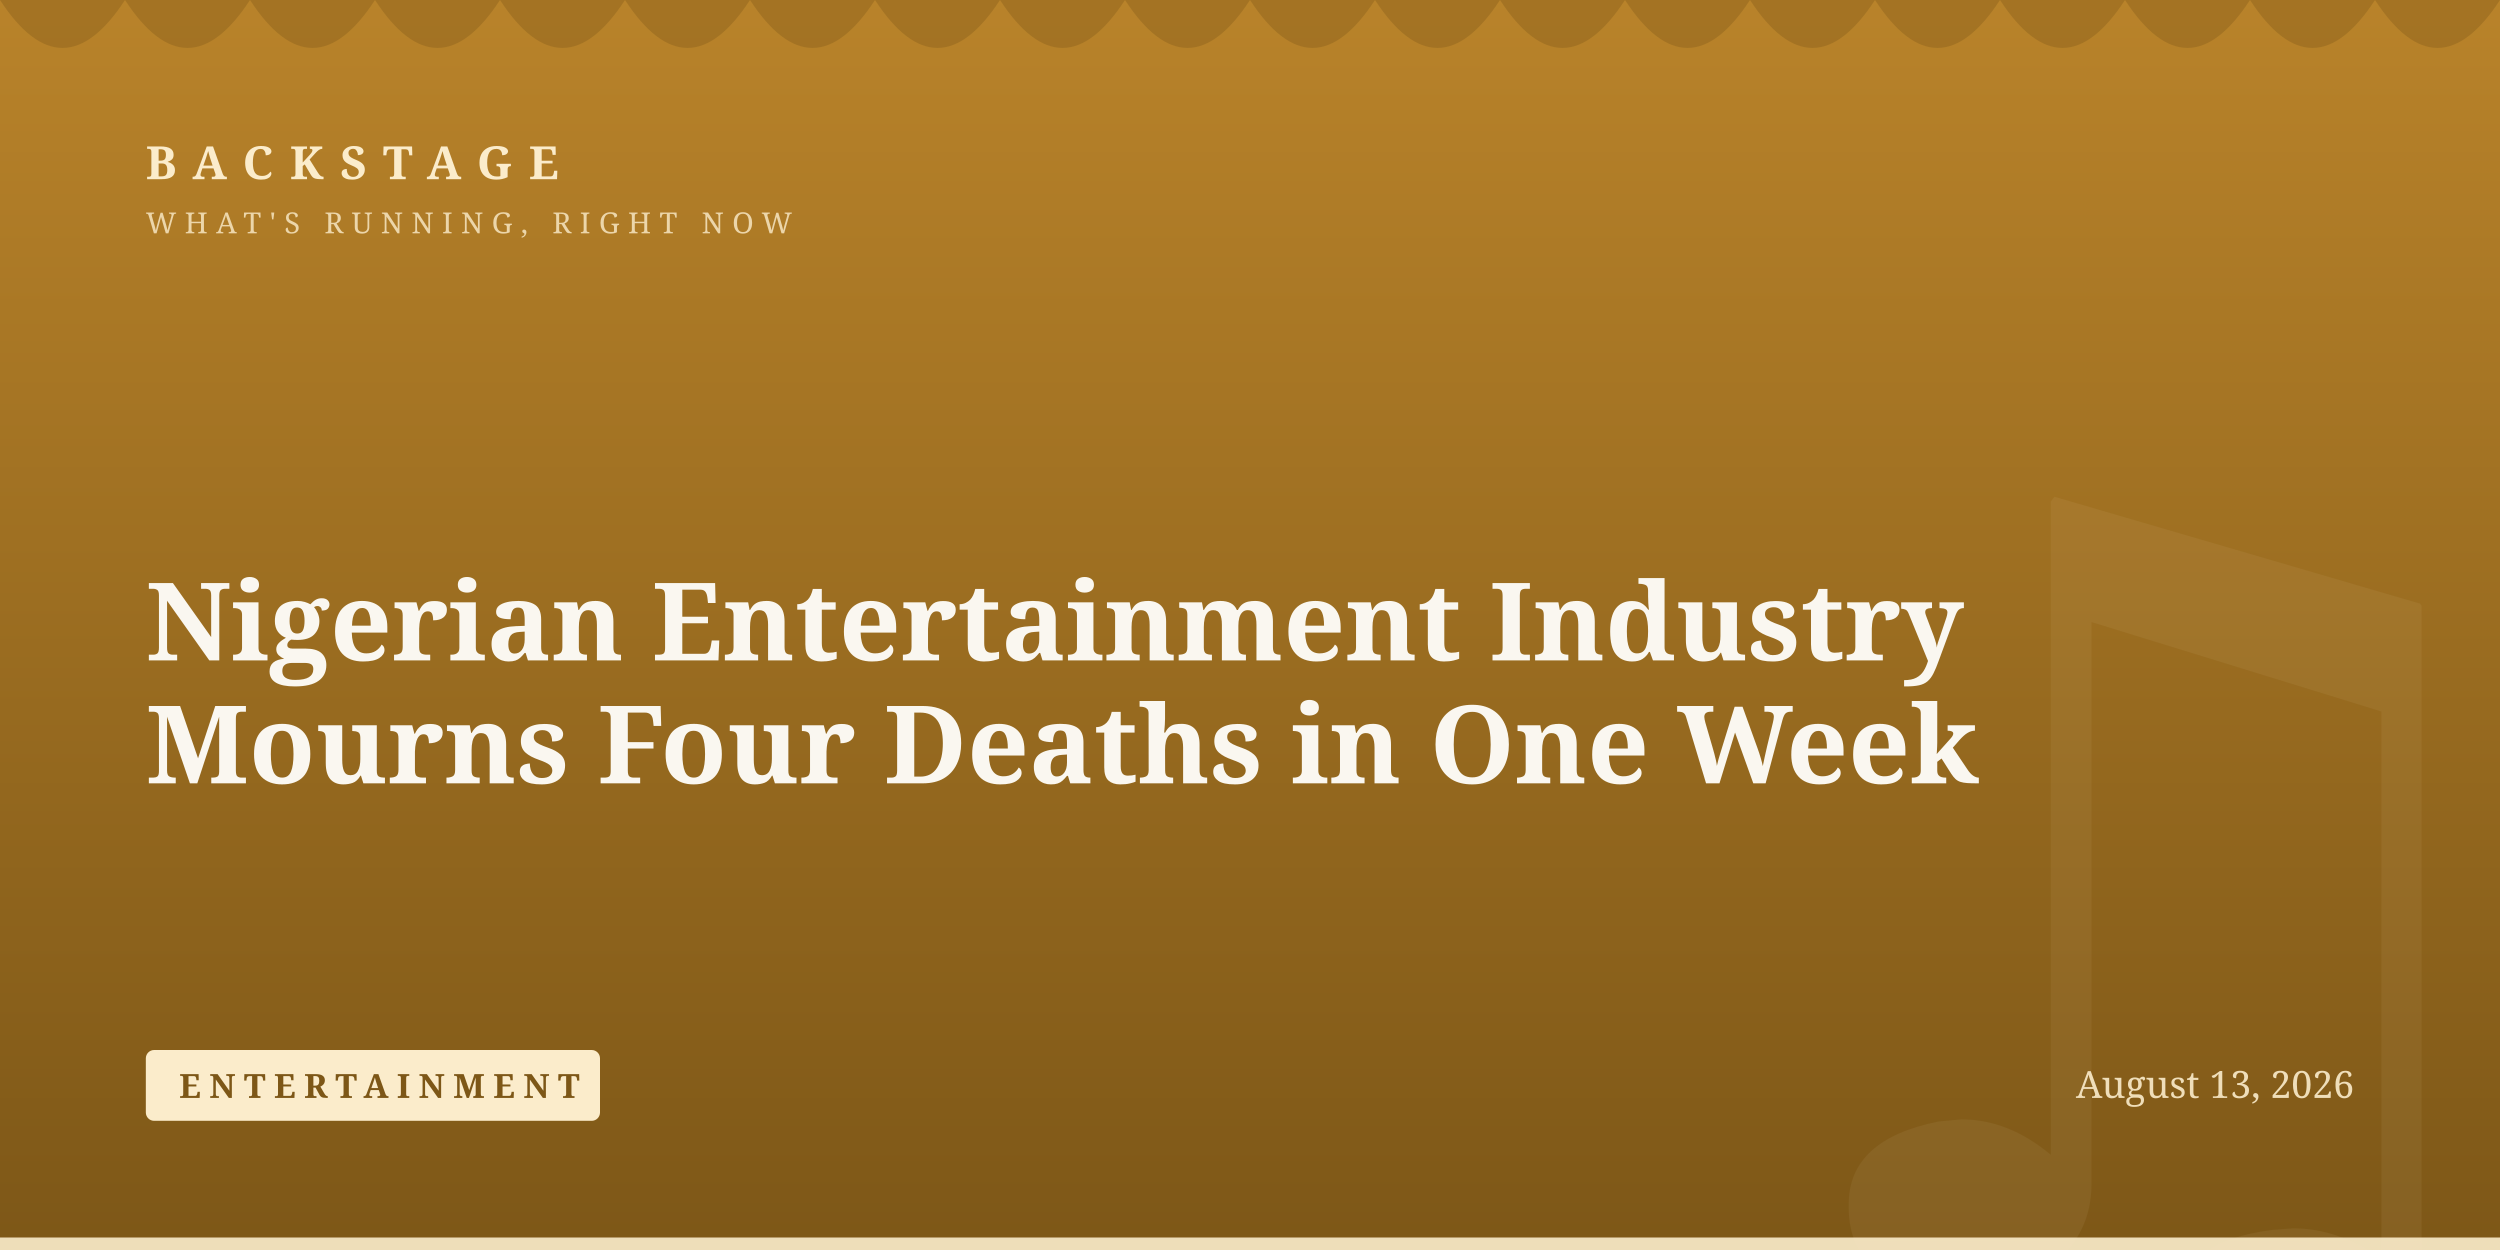
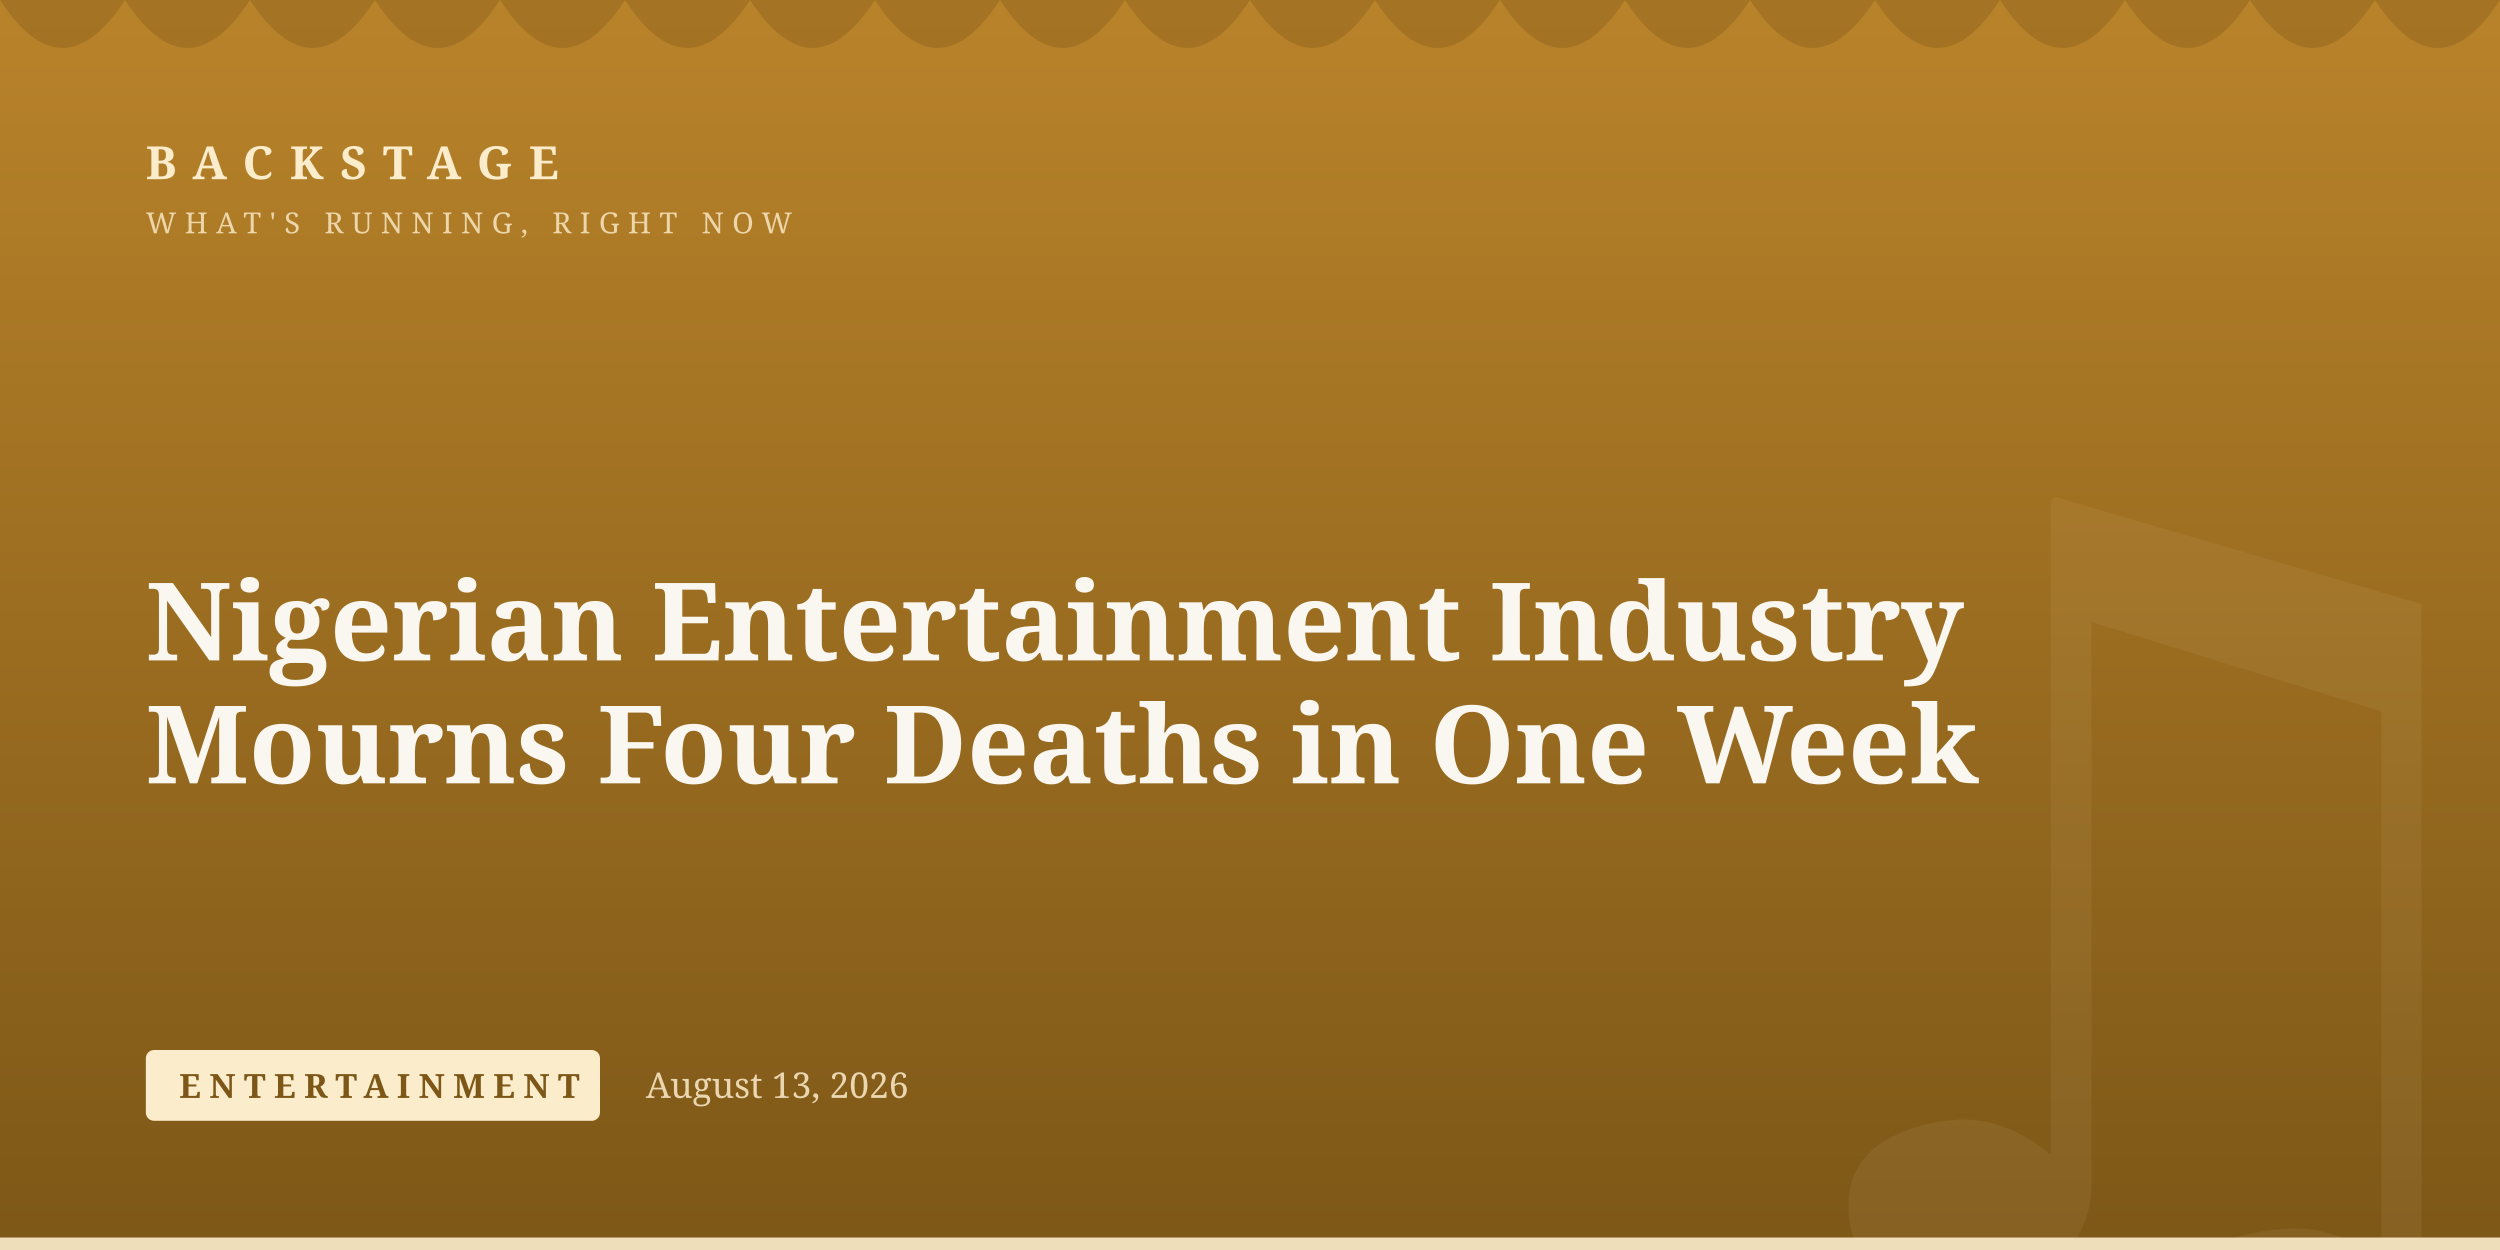
<svg xmlns="http://www.w3.org/2000/svg" viewBox="0 0 1200 600" width="1200" height="600" font-family="Georgia, 'Roboto Slab', serif">
  <defs>
    <linearGradient id="g" x1="0" y1="0" x2="0" y2="1">
      <stop offset="0" stop-color="#B9832A" />
      <stop offset="1" stop-color="#7d5717" />
    </linearGradient>
  </defs>
  <rect width="1200" height="600" fill="url(#g)" />
  <path d="M 0 0 Q 30 46 60 0 Z" fill="#7d5717" opacity="0.35" />
  <path d="M 60 0 Q 90 46 120 0 Z" fill="#7d5717" opacity="0.35" />
  <path d="M 120 0 Q 150 46 180 0 Z" fill="#7d5717" opacity="0.35" />
  <path d="M 180 0 Q 210 46 240 0 Z" fill="#7d5717" opacity="0.35" />
  <path d="M 240 0 Q 270 46 300 0 Z" fill="#7d5717" opacity="0.35" />
  <path d="M 300 0 Q 330 46 360 0 Z" fill="#7d5717" opacity="0.35" />
  <path d="M 360 0 Q 390 46 420 0 Z" fill="#7d5717" opacity="0.35" />
  <path d="M 420 0 Q 450 46 480 0 Z" fill="#7d5717" opacity="0.35" />
  <path d="M 480 0 Q 510 46 540 0 Z" fill="#7d5717" opacity="0.35" />
  <path d="M 540 0 Q 570 46 600 0 Z" fill="#7d5717" opacity="0.35" />
  <path d="M 600 0 Q 630 46 660 0 Z" fill="#7d5717" opacity="0.35" />
  <path d="M 660 0 Q 690 46 720 0 Z" fill="#7d5717" opacity="0.35" />
  <path d="M 720 0 Q 750 46 780 0 Z" fill="#7d5717" opacity="0.35" />
  <path d="M 780 0 Q 810 46 840 0 Z" fill="#7d5717" opacity="0.35" />
  <path d="M 840 0 Q 870 46 900 0 Z" fill="#7d5717" opacity="0.35" />
  <path d="M 900 0 Q 930 46 960 0 Z" fill="#7d5717" opacity="0.35" />
  <path d="M 960 0 Q 990 46 1020 0 Z" fill="#7d5717" opacity="0.35" />
  <path d="M 1020 0 Q 1050 46 1080 0 Z" fill="#7d5717" opacity="0.35" />
  <path d="M 1080 0 Q 1110 46 1140 0 Z" fill="#7d5717" opacity="0.35" />
  <path d="M 1140 0 Q 1170 46 1200 0 Z" fill="#7d5717" opacity="0.35" />
  <text x="1025" y="470" font-size="520" fill="#fbeccb" opacity="0.06" text-anchor="middle" dominant-baseline="middle">♫</text>
  <text x="70" y="86" font-size="22" letter-spacing="8" fill="#fbeccb" font-weight="bold">BACKSTAGE</text>
  <text x="70" y="112" font-size="14" letter-spacing="4" fill="#fbeccb" opacity="0.8">WHAT'S RUNNING, RIGHT NOW</text>
  <text font-size="52" font-weight="bold" fill="#faf7f0">
    <tspan x="70" y="317">Nigerian Entertainment Industry</tspan>
    <tspan x="70" y="376">Mourns Four Deaths in One Week</tspan>
  </text>
  <rect x="70" y="504" width="218" height="34" rx="4" fill="#fbeccb" />
  <text x="86" y="527" font-size="16" letter-spacing="4" fill="#7d5717" font-weight="bold">ENTERTAINMENT</text>
-   <text x="1130" y="527" font-size="18" fill="#fbeccb" text-anchor="end" opacity="0.9">August 13, 2026</text>
+   <text x="310" y="527" font-size="17" fill="#fbeccb" opacity="0.85">August 13, 2026</text>
  <rect x="0" y="594" width="1200" height="6" fill="#fbeccb" opacity="0.9" />
</svg>
